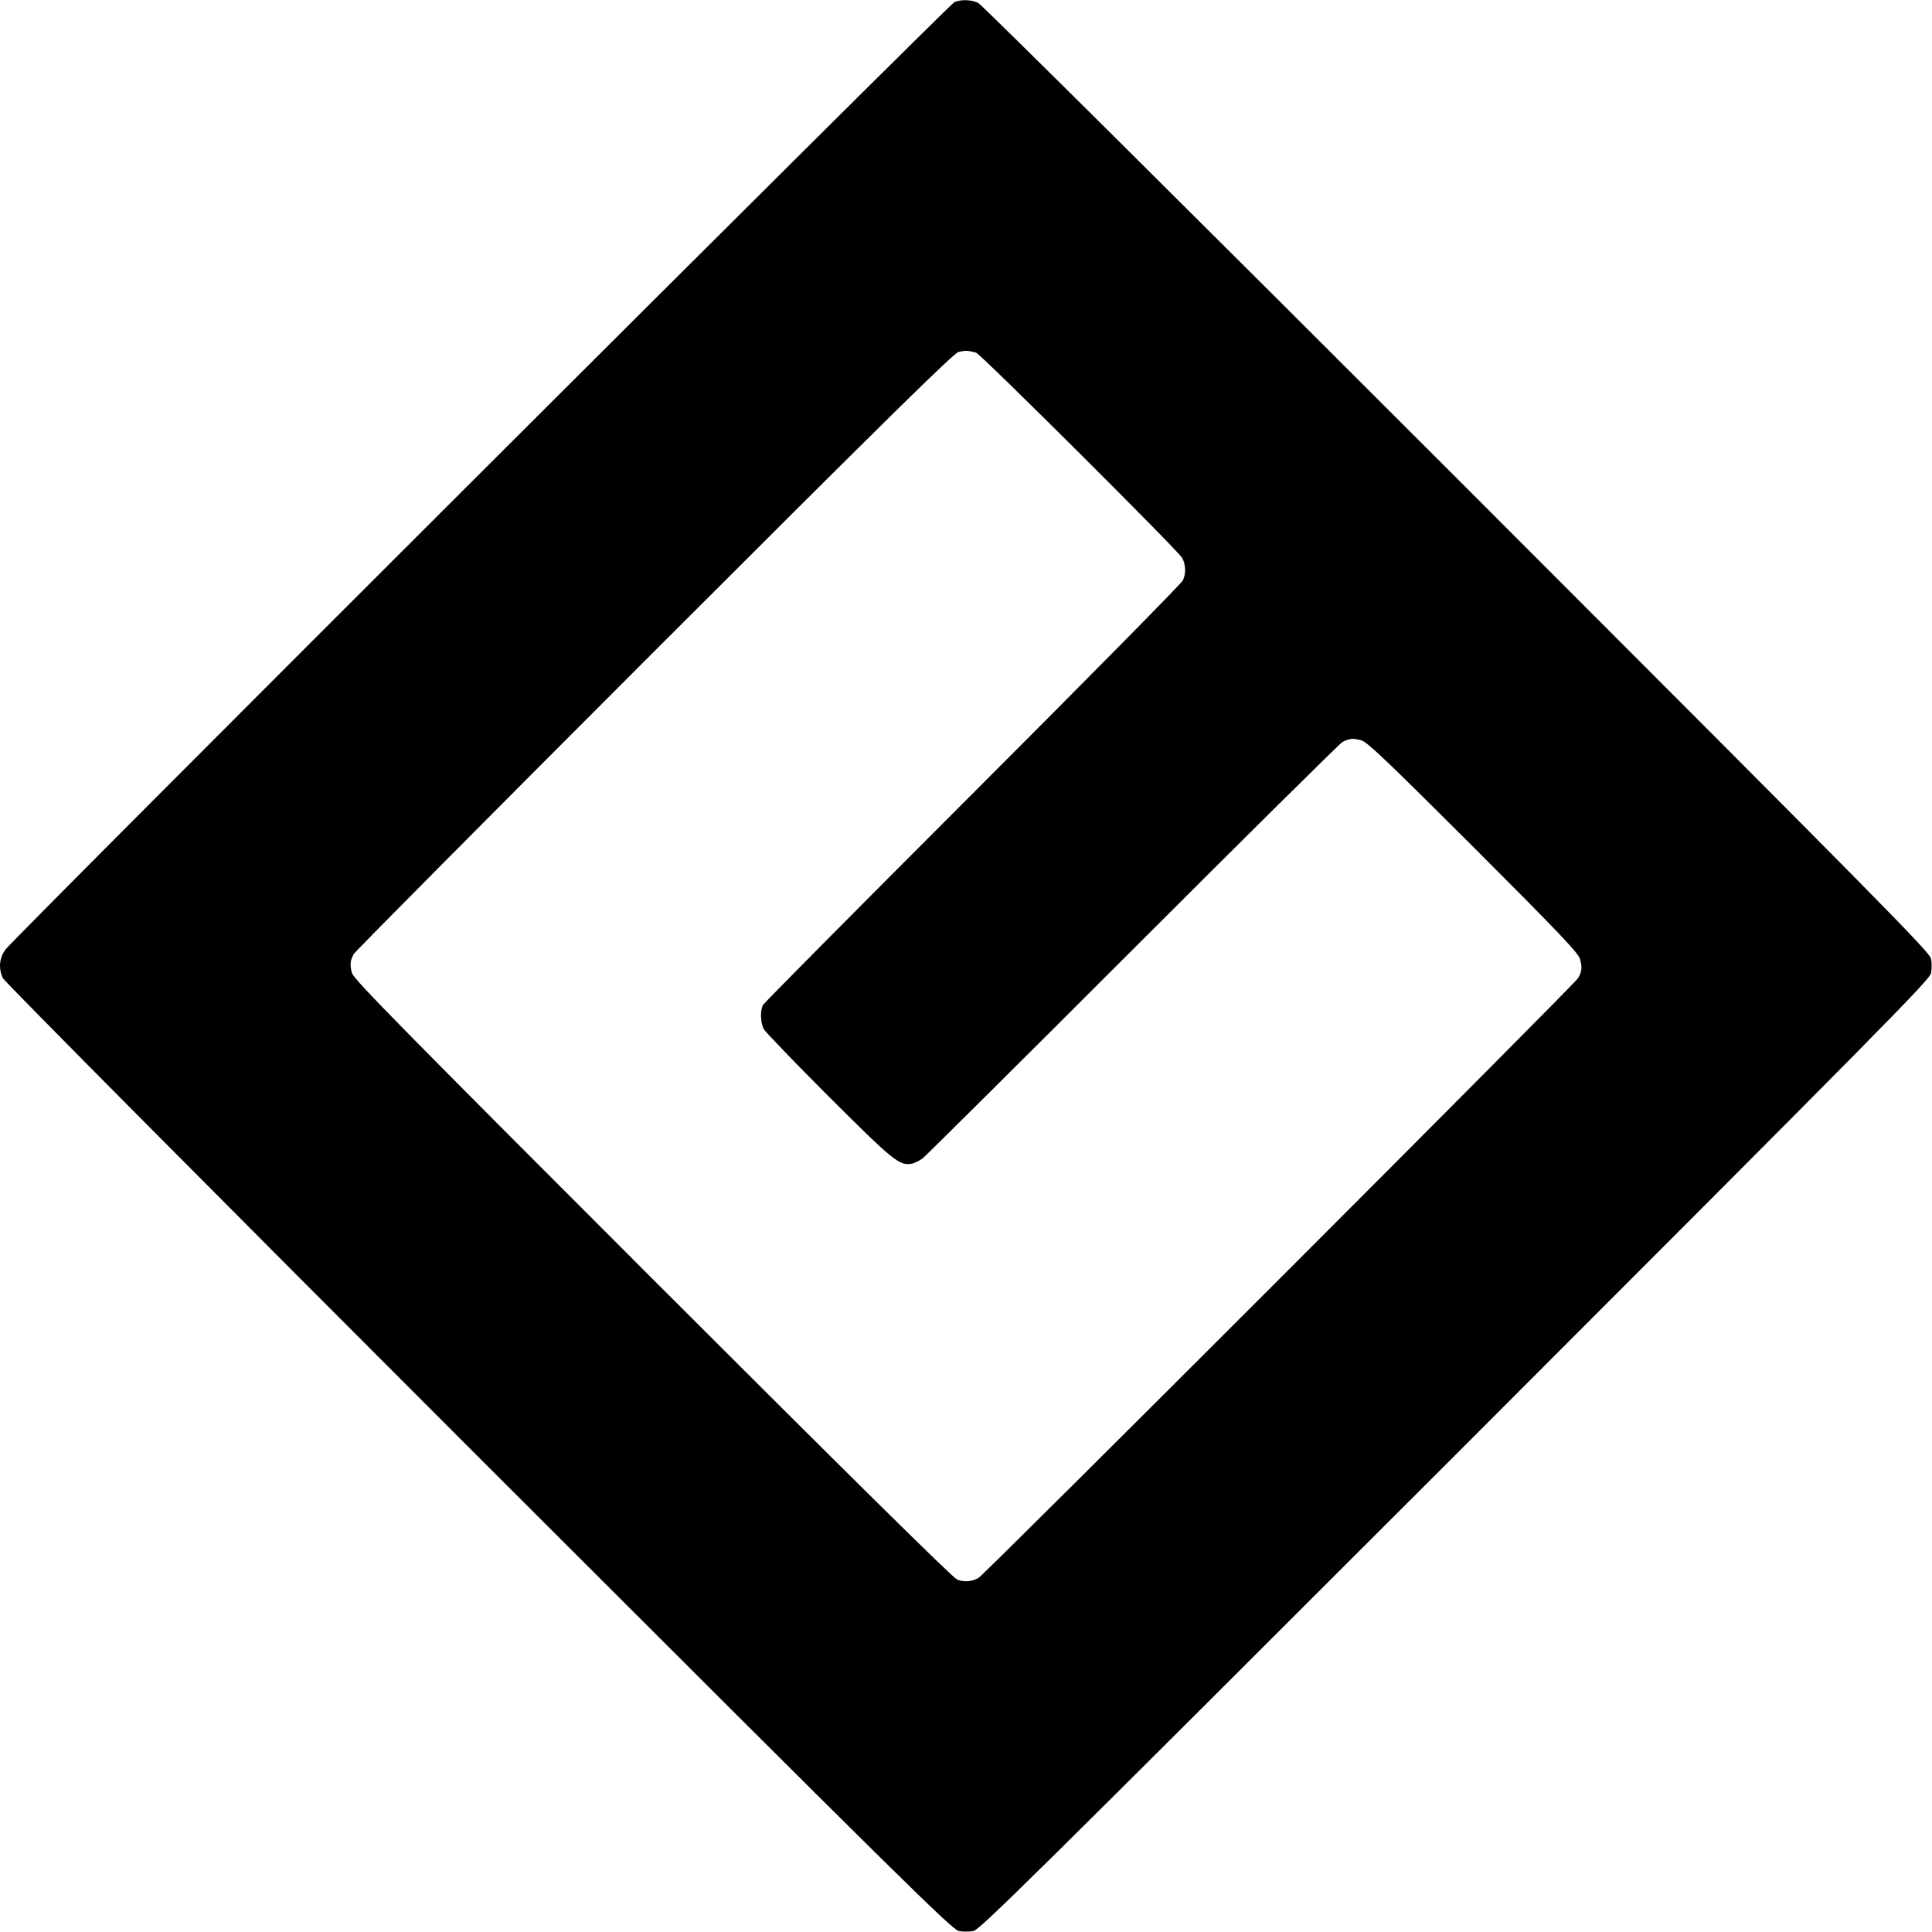
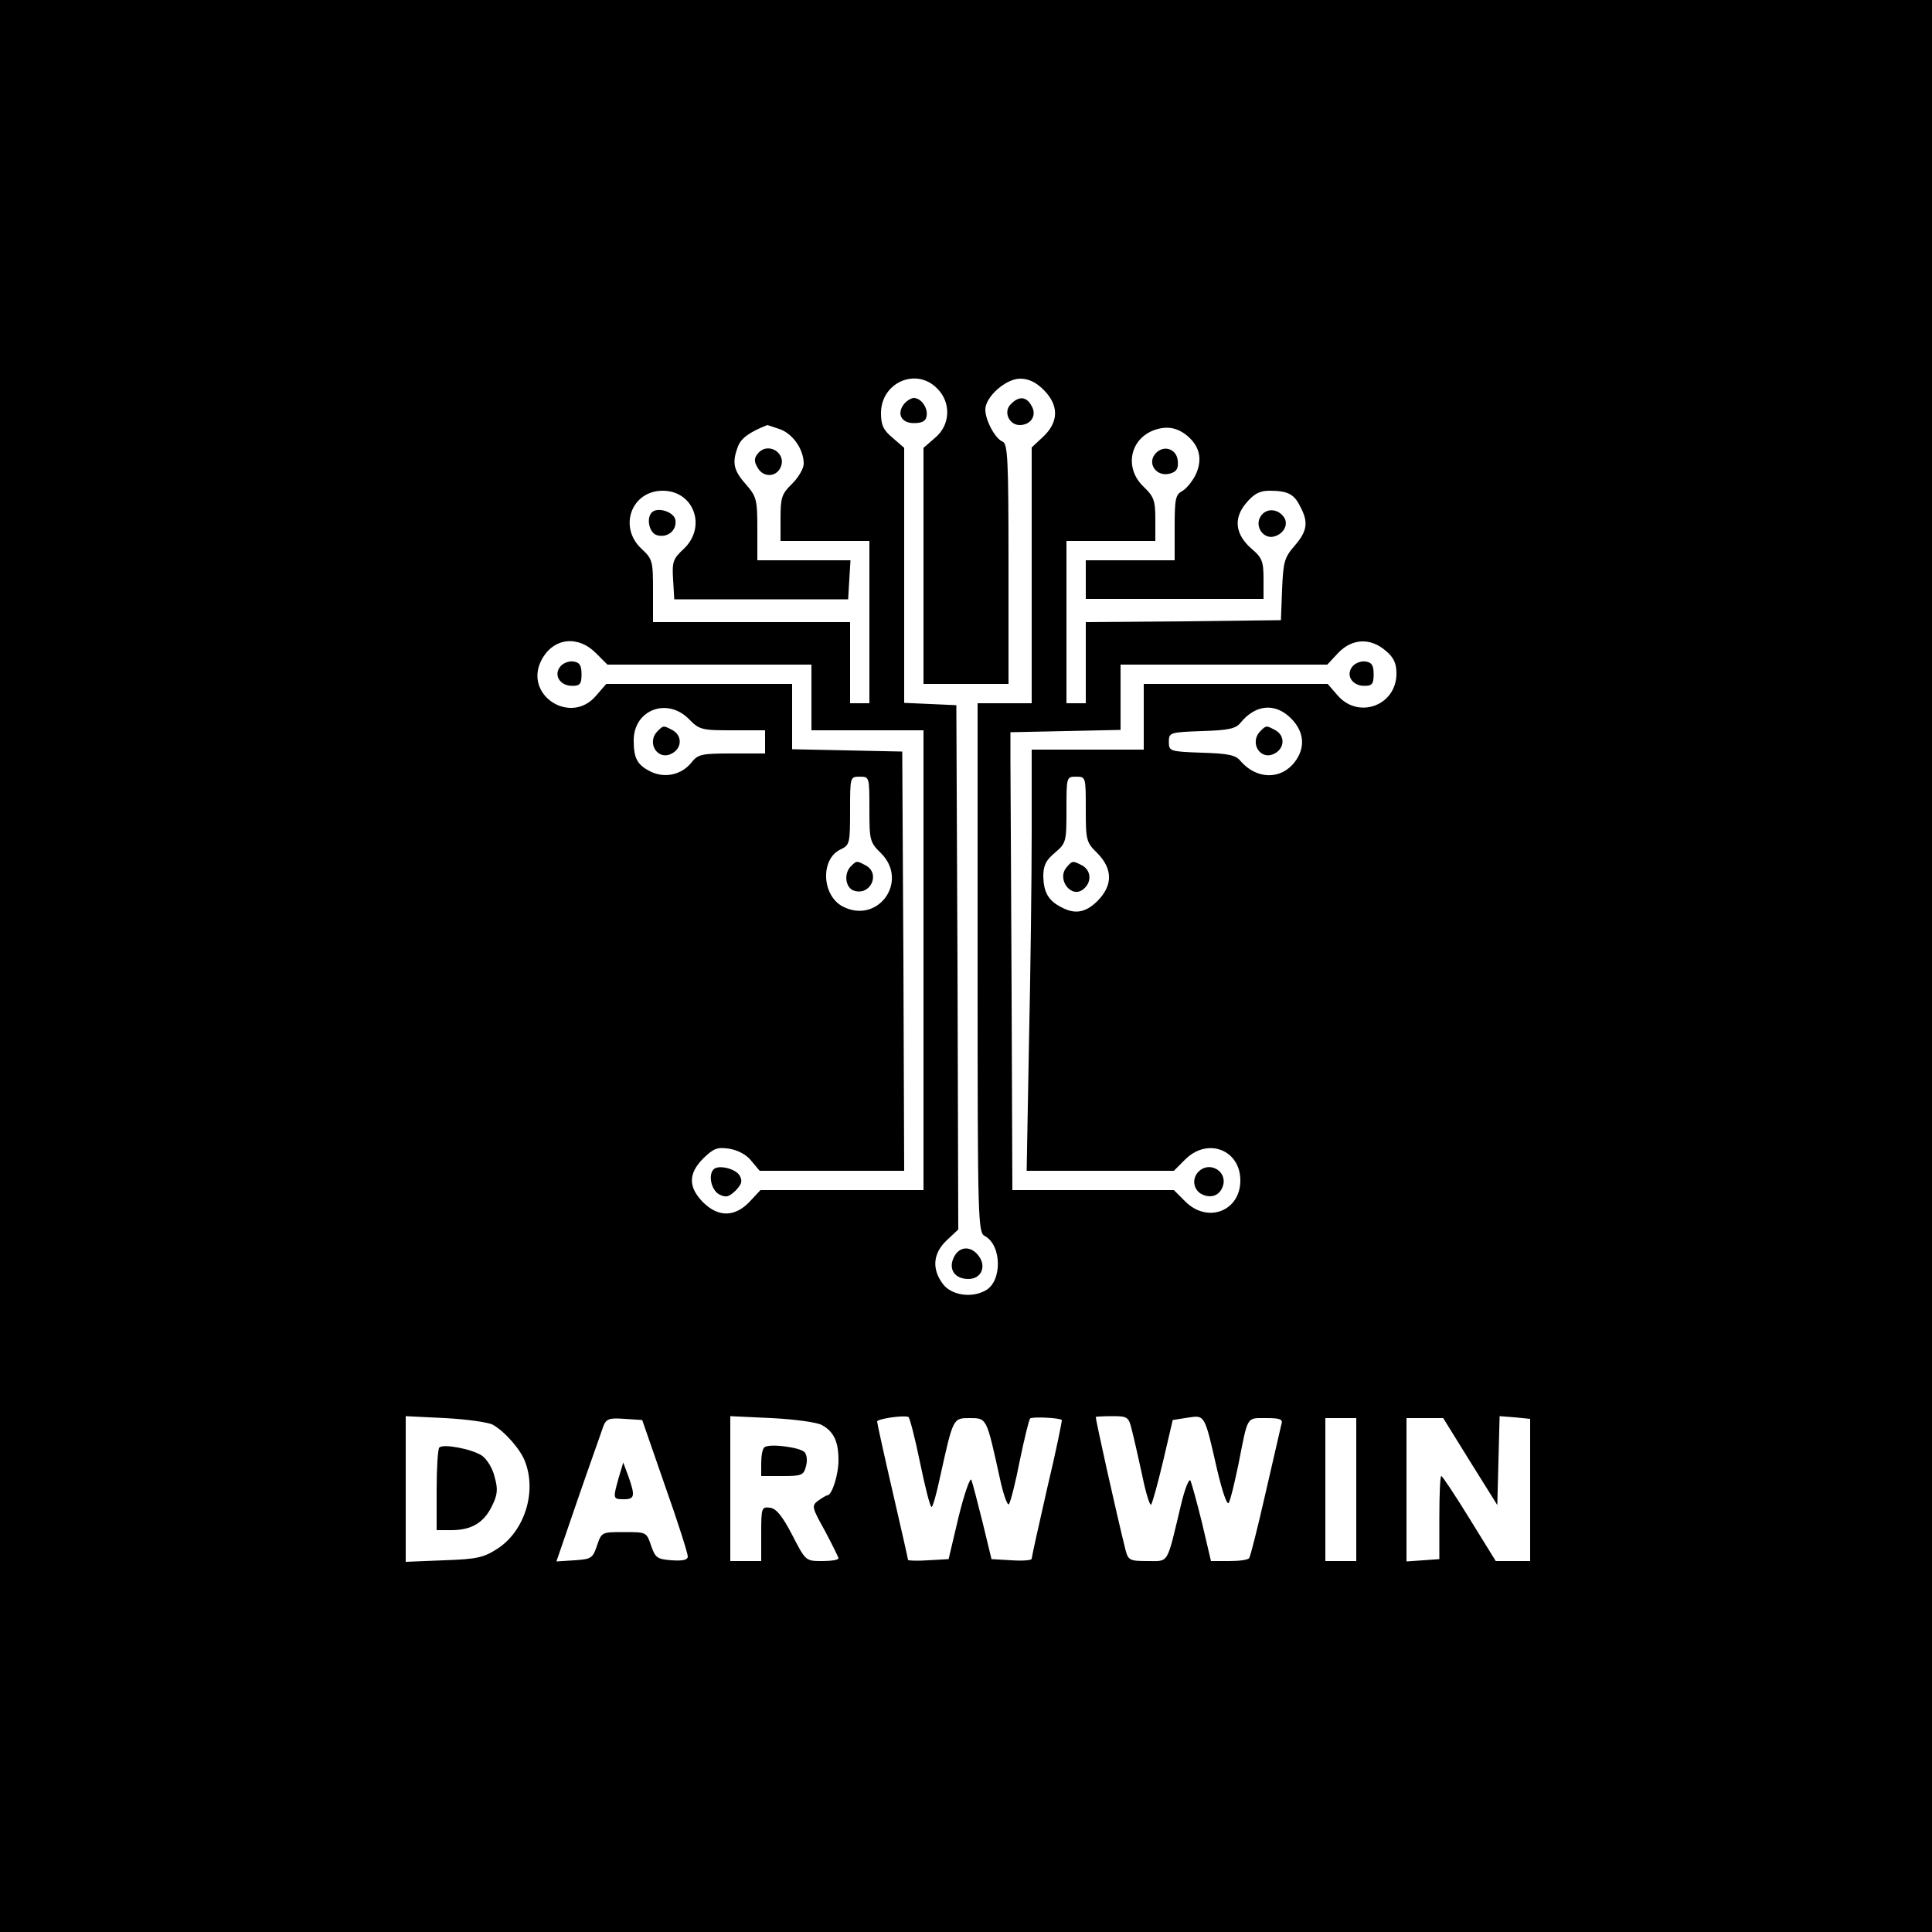
- <svg xmlns="http://www.w3.org/2000/svg" version="1.0" width="1000pt" height="1000pt" viewBox="0 0 1000 1000" preserveAspectRatio="xMidYMid meet">
-   <g transform="translate(0,1000) scale(0.1,-0.1)" fill="#000000" stroke="none">
-     <path d="M4940 9989 c-27 -11 -4863 -4839 -4911 -4903 -33 -45 -38 -98 -14 -149 8 -18 1116 -1133 2462 -2479 2193 -2192 2452 -2447 2486 -2453 20 -4 54 -4 75 0 33 6 292 262 2494 2463 2201 2202 2457 2461 2463 2495 4 20 4 54 0 75 -6 33 -261 292 -2453 2485 -1346 1346 -2461 2454 -2479 2462 -35 17 -86 19 -123 4z m113 -1815 c25 -8 1047 -1026 1066 -1062 19 -35 20 -83 3 -117 -8 -16 -498 -513 -1089 -1104 -590 -590 -1078 -1082 -1084 -1093 -15 -29 -13 -91 4 -124 9 -16 161 -174 339 -352 335 -334 364 -357 428 -345 13 2 38 15 55 27 17 13 507 500 1090 1083 583 583 1070 1065 1083 1072 35 19 57 21 98 9 31 -8 136 -109 580 -552 444 -444 544 -549 552 -580 12 -41 10 -63 -9 -98 -15 -29 -3076 -3091 -3105 -3106 -36 -19 -76 -22 -111 -7 -23 10 -562 542 -1578 1558 -1288 1288 -1545 1549 -1553 1580 -12 42 -10 64 9 99 7 13 706 717 1554 1565 1220 1220 1549 1543 1576 1551 34 9 53 8 92 -4z" />
+ <svg xmlns="http://www.w3.org/2000/svg" version="1.0" width="500pt" height="500pt" viewBox="0 0 500 500" preserveAspectRatio="xMidYMid meet">
+   <g transform="translate(0,500) scale(0.1,-0.1)" fill="#000000" stroke="none">
+     <path d="M0 2500 l0 -2500 2500 0 2500 0 0 2500 0 2500 -2500 0 -2500 0 0 -2500z m2425 1495 c37 -36 35 -95 -5 -128 l-30 -26 0 -305 0 -306 110 0 110 0 0 310 c0 270 -2 311 -15 317 -19 7 -45 55 -45 83 0 33 53 80 90 80 22 0 41 -9 61 -29 40 -40 39 -83 -1 -121 l-30 -28 0 -331 0 -331 -70 0 -70 0 0 -685 c0 -661 1 -685 19 -694 44 -24 45 -118 1 -141 -36 -20 -87 -12 -109 16 -30 39 -27 80 9 114 l30 28 -2 679 -3 678 -67 3 -68 3 0 330 0 330 -30 26 c-24 20 -30 33 -30 64 0 79 91 119 145 64z m-406 -106 c33 -12 61 -52 61 -89 0 -12 -13 -35 -30 -52 -27 -26 -30 -36 -30 -89 l0 -59 115 0 115 0 0 -210 0 -210 -25 0 -25 0 0 105 0 105 -255 0 -255 0 0 81 c0 77 -1 82 -30 109 -60 56 -26 150 55 150 81 0 115 -94 54 -151 -27 -25 -30 -33 -27 -79 l3 -51 225 0 225 0 3 51 3 50 -120 0 -121 0 0 81 c0 76 -2 84 -30 116 -32 36 -36 56 -20 98 8 21 30 37 76 55 1 0 15 -5 33 -11z m1055 -18 c30 -26 38 -58 22 -96 -8 -18 -24 -38 -35 -45 -19 -10 -21 -20 -21 -95 l0 -85 -115 0 -115 0 0 -50 0 -50 230 0 230 0 0 52 c0 45 -4 55 -30 77 -43 37 -49 79 -15 119 20 24 35 32 60 32 47 0 64 -8 80 -41 22 -41 18 -64 -15 -102 -26 -30 -29 -41 -32 -113 l-3 -79 -252 -3 -253 -2 0 -105 0 -105 -25 0 -25 0 0 210 0 210 115 0 115 0 0 56 c0 49 -4 59 -30 84 -49 46 -38 119 22 145 35 14 64 10 92 -14z m-1532 -561 l30 -30 264 0 264 0 0 -85 0 -85 145 0 145 0 0 -595 0 -595 -211 0 -211 0 -28 -30 c-38 -40 -81 -41 -121 -1 -38 39 -38 74 1 113 27 26 36 30 68 25 23 -4 45 -16 57 -32 l21 -25 187 0 187 0 -2 543 -3 542 -142 3 -143 3 0 84 0 85 -241 0 -240 0 -26 -30 c-66 -79 -190 2 -141 93 30 56 93 64 140 17z m2044 6 c21 -17 28 -33 28 -59 0 -83 -98 -119 -152 -57 l-26 30 -238 0 -238 0 0 -85 0 -85 -145 0 -145 0 0 -213 c0 -118 -3 -363 -7 -545 l-6 -332 191 0 190 0 30 30 c58 57 142 24 142 -55 0 -79 -84 -112 -142 -55 l-30 30 -209 0 -209 0 -2 515 c-1 283 -3 550 -3 593 l0 77 143 3 142 3 0 84 0 85 268 0 267 0 28 30 c36 38 84 40 123 6z m-1804 -176 c28 -29 34 -30 114 -30 l84 0 0 -30 0 -30 -86 0 c-79 0 -88 -2 -105 -24 -26 -32 -70 -41 -107 -22 -33 17 -42 34 -42 80 0 78 85 112 142 56z m1559 1 c35 -35 38 -77 9 -114 -36 -46 -99 -44 -140 4 -12 15 -32 19 -100 21 -83 3 -85 4 -85 28 0 24 2 25 85 28 68 2 88 6 100 21 39 48 90 53 131 12z m-1091 -235 c0 -80 1 -86 30 -114 73 -73 -8 -185 -99 -138 -55 29 -58 124 -5 148 23 11 24 16 24 100 0 87 0 88 25 88 25 0 25 -1 25 -84z m560 0 c0 -80 1 -86 30 -114 40 -41 40 -83 1 -123 -31 -31 -59 -36 -94 -17 -34 17 -46 39 -47 80 0 28 7 42 30 61 29 25 30 28 30 111 0 85 0 86 25 86 25 0 25 -1 25 -84z m-1535 -1593 c31 -17 73 -65 84 -96 30 -78 -1 -178 -70 -224 -37 -24 -53 -28 -140 -31 l-99 -4 0 188 0 189 102 -5 c57 -3 112 -11 123 -17z m852 -1 c31 -17 43 -43 43 -91 0 -38 -17 -91 -29 -91 -3 0 -14 -7 -24 -14 -17 -13 -16 -17 18 -78 19 -36 35 -68 35 -71 0 -4 -19 -7 -42 -7 -43 0 -43 0 -78 68 -25 48 -41 68 -57 70 -22 3 -23 0 -23 -67 l0 -71 -40 0 -40 0 0 188 0 187 107 -5 c60 -3 118 -11 130 -18z m254 -97 c13 -63 26 -115 30 -115 3 0 13 35 22 78 34 153 33 152 77 152 44 0 43 1 77 -153 9 -43 20 -74 24 -70 4 5 17 55 28 112 12 58 24 107 27 110 5 5 76 2 82 -4 1 -1 -15 -81 -38 -177 -22 -96 -40 -178 -40 -182 0 -4 -23 -6 -52 -4 l-52 3 -23 95 c-13 52 -26 102 -29 110 -3 8 -18 -34 -33 -95 l-26 -110 -53 -3 c-28 -2 -52 -1 -52 1 0 2 -18 82 -40 177 -22 95 -40 177 -40 181 0 7 67 17 81 12 3 -1 17 -54 30 -118z m548 85 c5 -19 17 -72 27 -118 9 -45 20 -80 23 -76 3 3 17 53 31 112 l25 107 38 6 c46 7 44 10 77 -135 14 -59 26 -93 30 -85 5 8 15 52 25 99 25 127 20 120 71 120 38 0 45 -3 40 -17 -2 -10 -21 -90 -41 -178 -20 -88 -39 -163 -42 -167 -2 -5 -26 -8 -52 -8 l-47 0 -23 98 c-13 53 -27 103 -30 110 -4 7 -15 -22 -25 -64 -37 -155 -30 -144 -86 -144 -46 0 -50 2 -57 28 -23 92 -79 343 -77 345 1 1 21 2 43 2 39 0 42 -2 50 -35z m1031 -156 l0 -184 -44 0 -45 0 -68 110 c-37 60 -70 110 -73 110 -3 0 -5 -48 -5 -107 l0 -108 -42 -3 -43 -3 0 185 0 186 48 0 47 0 70 -113 70 -112 3 115 3 115 39 -3 40 -4 0 -184z m-2239 11 c33 -93 59 -175 59 -183 0 -9 -12 -12 -42 -10 -37 3 -42 6 -53 38 -12 35 -12 35 -70 35 -58 0 -58 0 -70 -35 -11 -33 -15 -35 -58 -38 l-47 -3 56 163 c31 90 61 173 65 186 8 20 15 23 55 20 l46 -3 59 -170z m1789 -10 l0 -185 -40 0 -40 0 0 185 0 185 40 0 40 0 0 -185z" />
+     <path d="M2340 3955 c-20 -25 -8 -50 25 -50 21 0 31 5 33 18 4 21 -14 47 -33 47 -7 0 -18 -7 -25 -15z" />
+     <path d="M2616 3954 c-20 -19 -5 -54 23 -54 29 0 45 25 31 49 -13 25 -33 27 -54 5z" />
+     <path d="M2468 1745 c-14 -30 3 -55 38 -55 33 0 47 31 28 58 -20 29 -52 28 -66 -3z" />
+     <path d="M1961 3826 c-9 -11 -10 -20 -1 -35 13 -26 46 -27 59 -3 20 38 -31 71 -58 38z" />
+     <path d="M1687 3674 c-15 -15 -7 -53 13 -59 27 -8 52 12 48 39 -3 21 -46 35 -61 20z" />
+     <path d="M2992 3828 c-26 -26 1 -65 38 -53 16 5 20 14 18 33 -3 30 -35 41 -56 20z" />
+     <path d="M3261 3661 c-13 -24 8 -55 34 -50 28 6 42 34 26 53 -18 22 -48 20 -60 -3z" />
+     <path d="M1450 3275 c-18 -22 -1 -50 31 -50 20 0 24 5 24 30 0 23 -5 31 -21 33 -11 2 -27 -4 -34 -13z" />
+     <path d="M1847 1974 c-15 -15 -6 -54 14 -65 18 -9 25 -7 43 10 16 17 18 25 10 39 -11 18 -55 28 -67 16z" />
+     <path d="M3500 3275 c-18 -22 -1 -50 31 -50 20 0 24 5 24 30 0 23 -5 31 -21 33 -11 2 -27 -4 -34 -13z" />
+     <path d="M3102 1968 c-18 -18 -14 -46 7 -58 25 -13 48 -4 56 21 12 38 -35 65 -63 37z" />
+     <path d="M1702 3108 c-30 -30 0 -78 37 -58 26 14 27 46 2 60 -24 13 -24 13 -39 -2z" />
+     <path d="M3262 3108 c-30 -30 0 -78 37 -58 26 14 27 46 2 60 -24 13 -24 13 -39 -2z" />
+     <path d="M2202 2758 c-19 -19 -14 -56 8 -63 43 -14 69 44 31 65 -24 13 -24 13 -39 -2z" />
+     <path d="M2760 2755 c-26 -31 13 -82 44 -56 22 18 20 48 -3 61 -25 13 -26 13 -41 -5z" />
+     <path d="M1137 1254 c-4 -4 -7 -54 -7 -111 l0 -103 38 0 c52 0 84 19 105 62 15 30 16 44 7 76 -5 22 -20 46 -33 55 -26 17 -99 31 -110 21z" />
+     <path d="M1978 1254 c-5 -4 -8 -22 -8 -41 l0 -33 55 0 c50 0 55 2 61 26 4 14 2 30 -4 36 -13 13 -94 23 -104 12z" />
+     <path d="M1601 1175 c-15 -54 -15 -55 14 -55 28 0 29 9 11 60 l-13 35 -12 -40z" />
  </g>
</svg>
